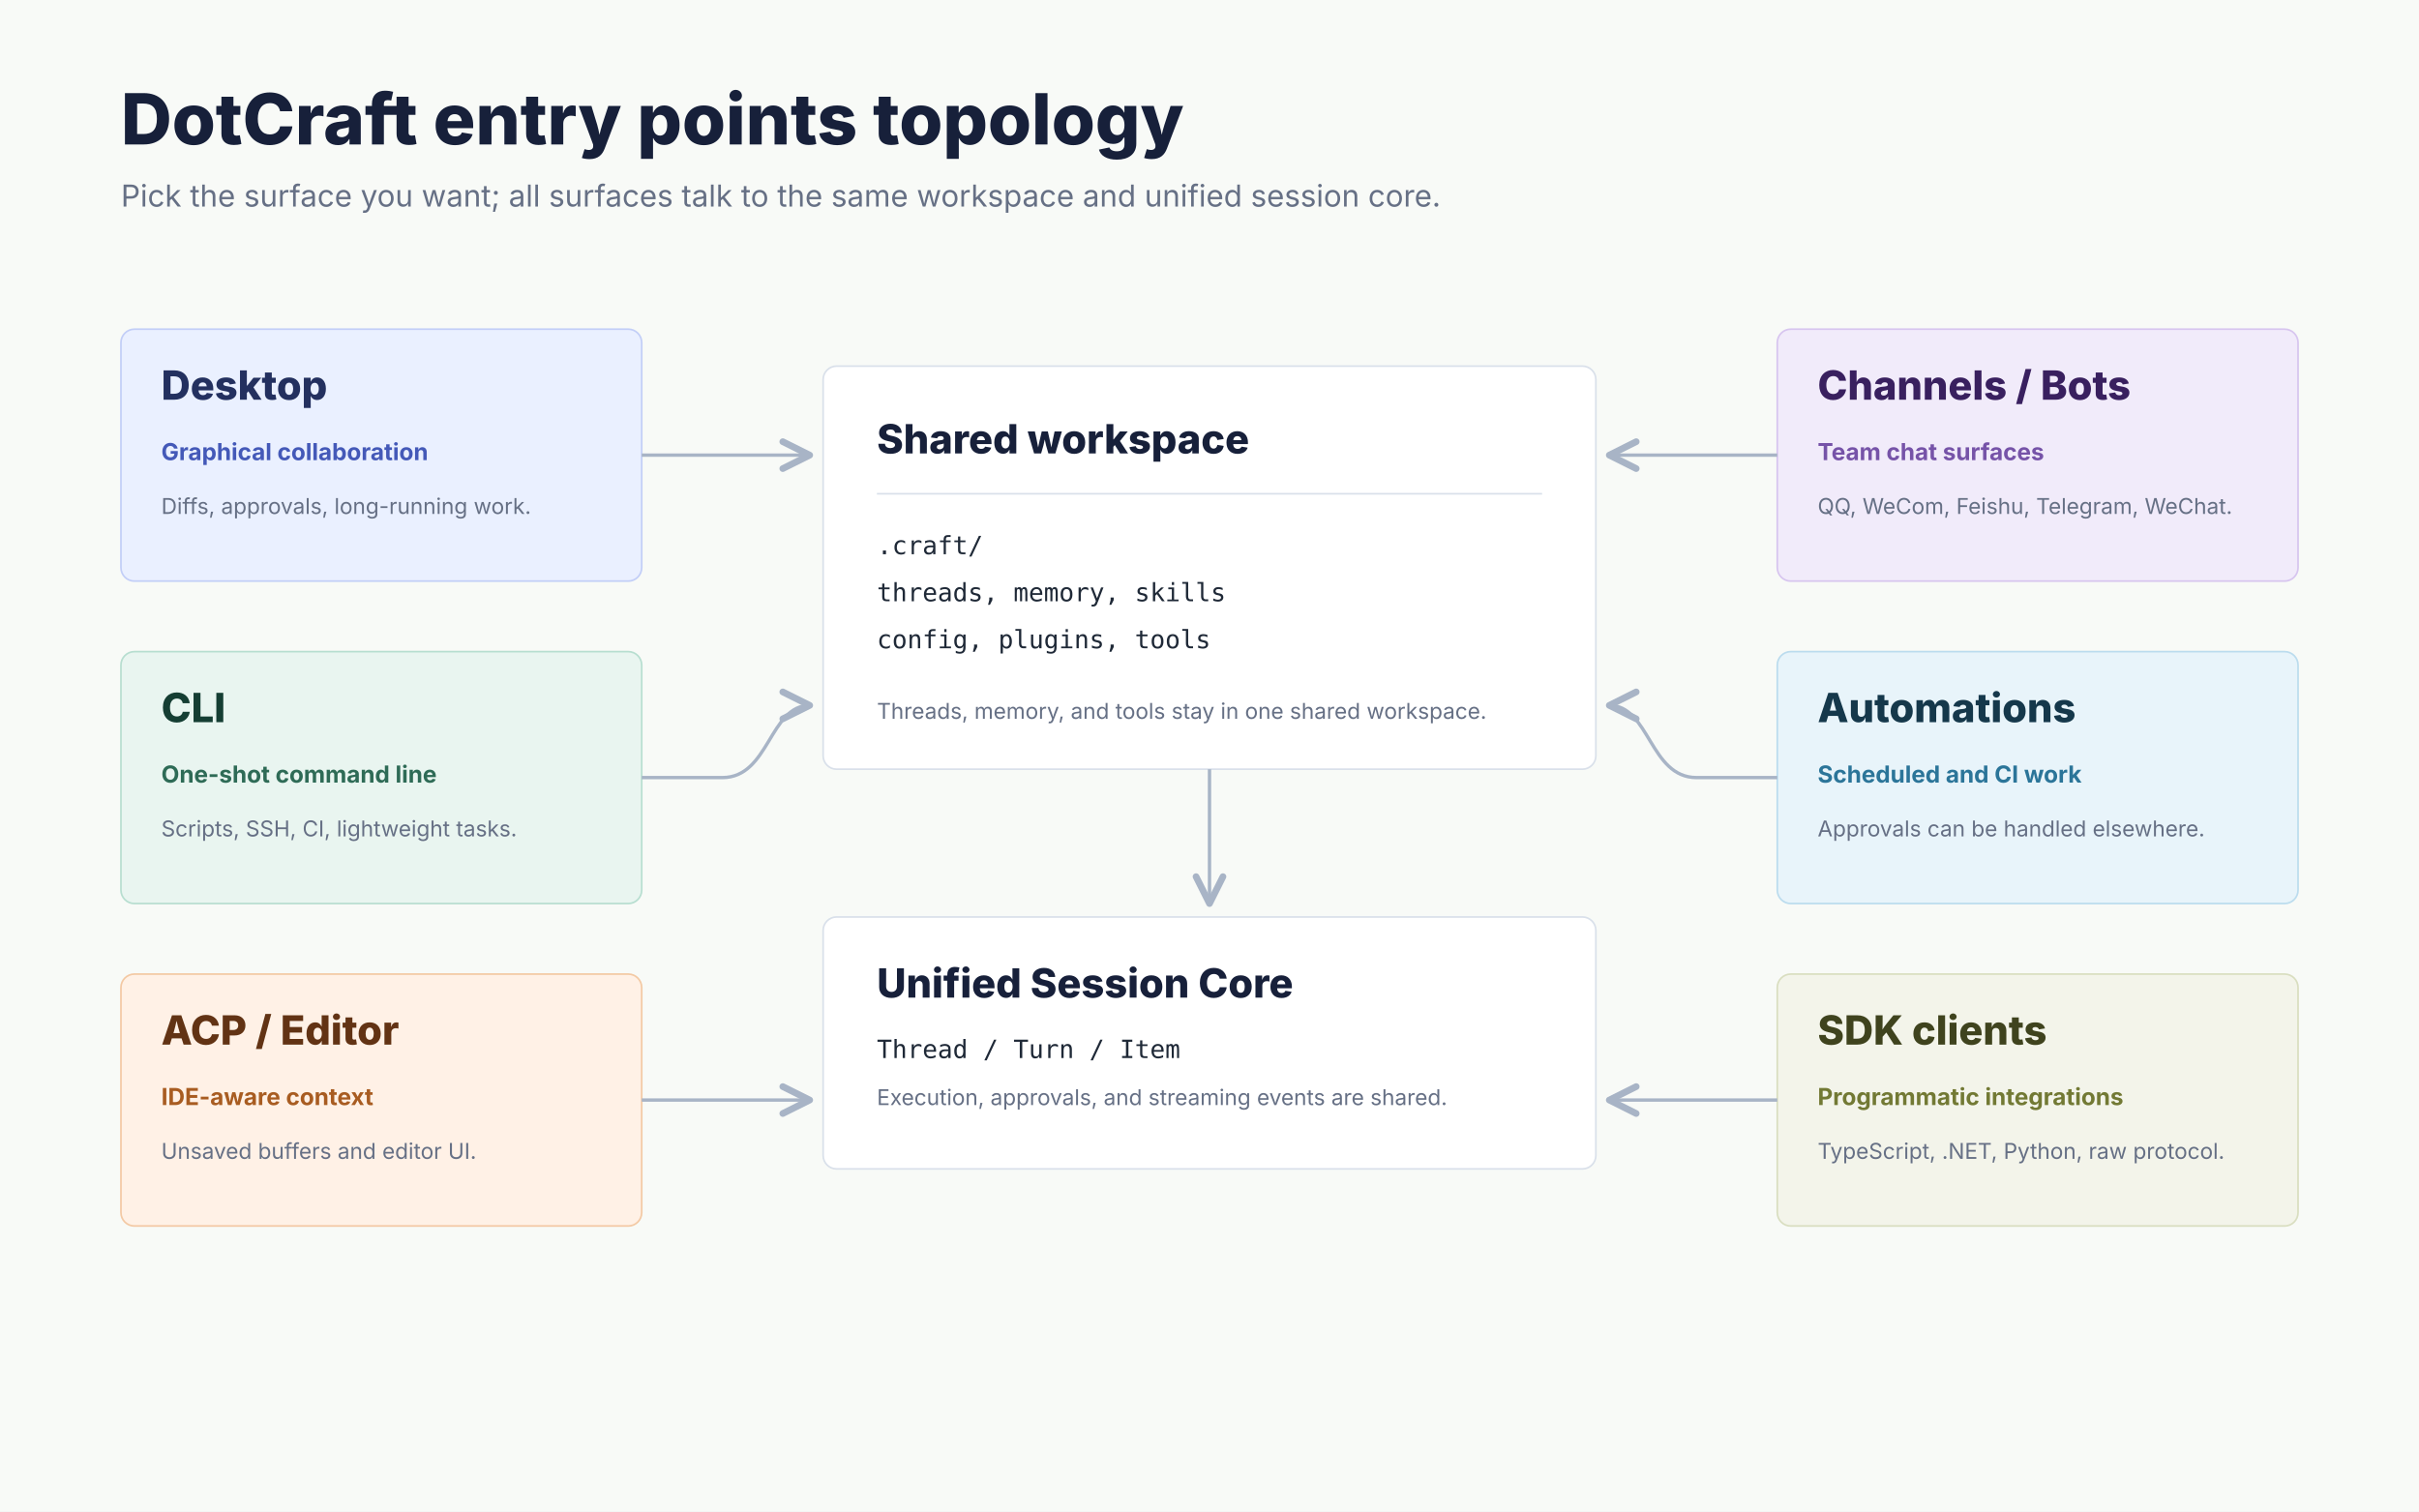
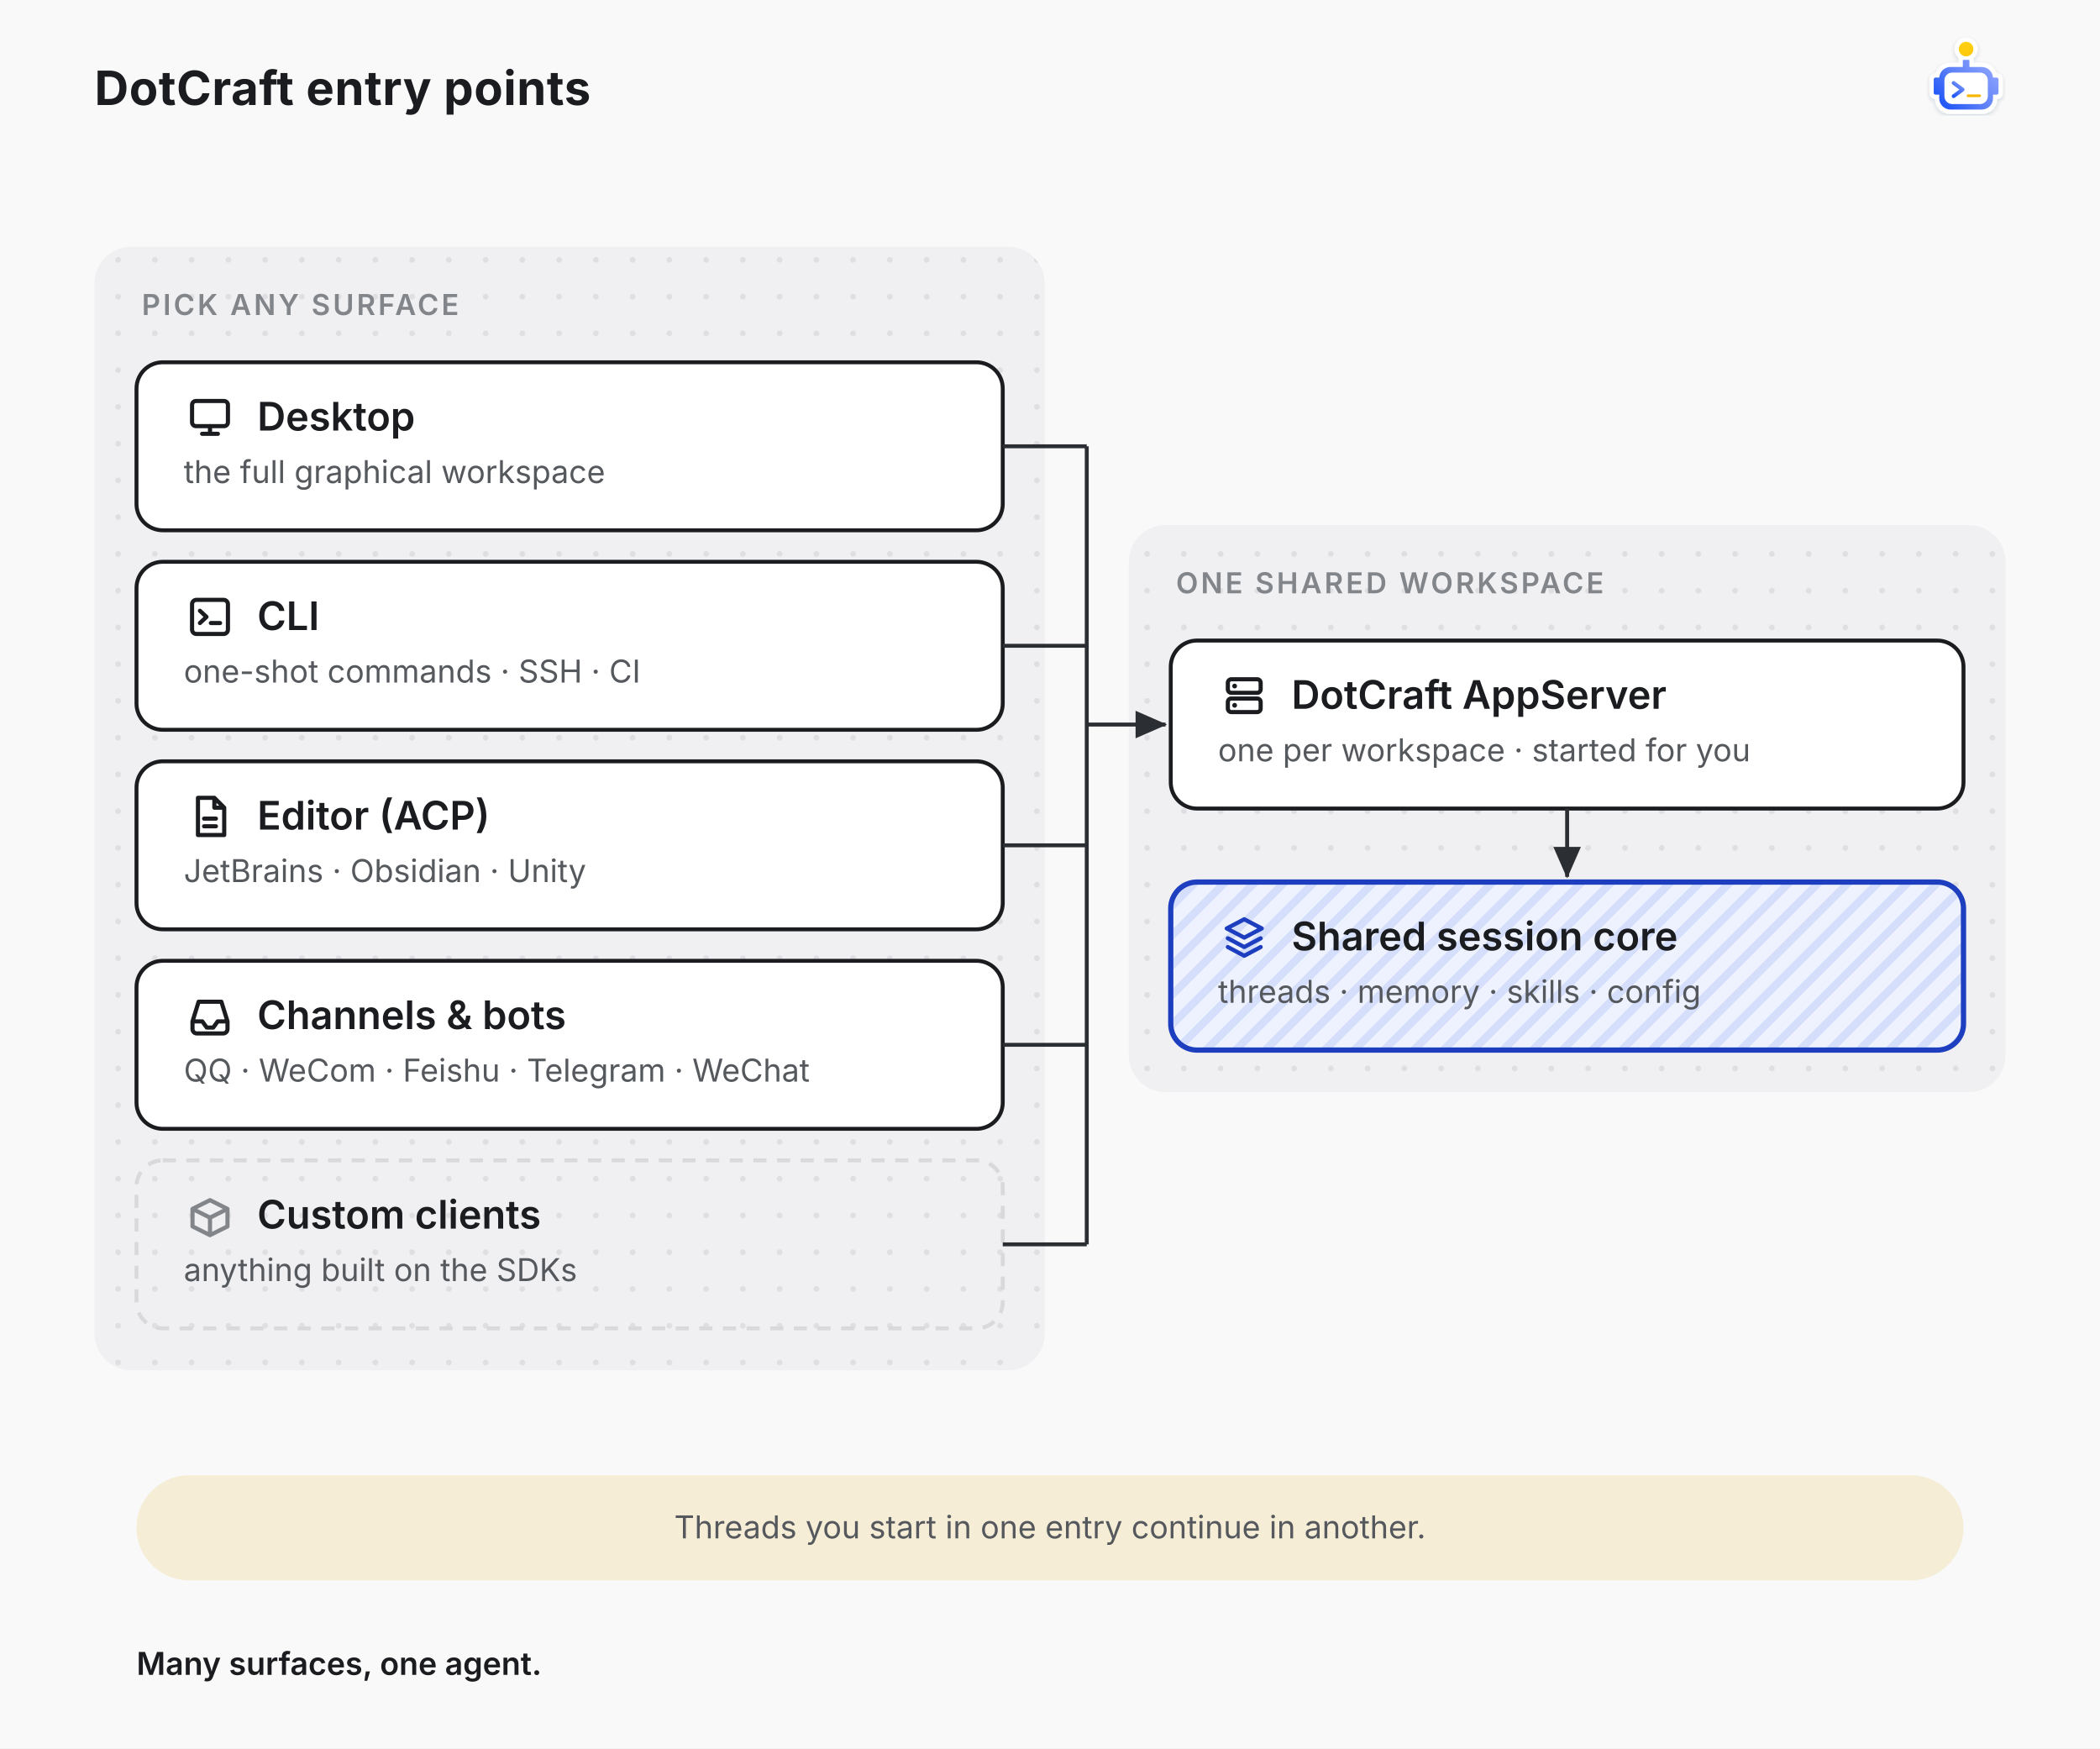
- <svg xmlns="http://www.w3.org/2000/svg" width="1440" height="900" viewBox="0 0 1440 900" fill="none" role="img" aria-labelledby="title desc">
-   <style>
-     text { font-family: Inter, ui-sans-serif, system-ui, -apple-system, BlinkMacSystemFont, "Segoe UI", sans-serif; letter-spacing: 0; }
-     .title { fill: #17203A; font-size: 42px; font-weight: 760; }
-     .subtitle { fill: #667085; font-size: 18px; }
-     .cardTitle { font-size: 24px; font-weight: 760; }
-     .label { font-size: 14px; font-weight: 720; }
-     .body { fill: #1F2937; font-size: 15px; }
-     .mono { fill: #1F2937; font-size: 15px; font-family: "Cascadia Mono", ui-monospace, SFMono-Regular, Menlo, monospace; }
-     .muted { fill: #667085; font-size: 13px; }
-   </style>
+ <svg xmlns="http://www.w3.org/2000/svg" width="800" height="666" viewBox="0 0 800 666" role="img" aria-label="DotCraft entry points: Desktop, CLI, editors over ACP, chat channels, and custom clients are five surfaces onto one workspace. Every surface reaches the same AppServer, which runs one per workspace, and the same shared session core holding threads, memory, skills, and config — so a thread started in one entry continues in another.">
  <defs>
-     <marker id="arrow" markerWidth="12" markerHeight="12" refX="10" refY="6" orient="auto">
-       <path d="M2 2L10 6L2 10" fill="none" stroke="#A8B4C6" stroke-width="2" stroke-linecap="round" stroke-linejoin="round" />
+     <marker id="a" markerWidth="9" markerHeight="9" refX="7.6" refY="4.5" orient="auto-start-reverse">
+       <path d="M0 1L8 4.5L0 8Z" fill="#2b2e33" />
    </marker>
+     <marker id="b" markerWidth="9" markerHeight="9" refX="7.6" refY="4.5" orient="auto-start-reverse">
+       <path d="M0 1L8 4.5L0 8Z" fill="#a9abb0" />
+     </marker>
+     <pattern id="hat_entry" width="8" height="8" patternUnits="userSpaceOnUse" patternTransform="rotate(45)">
+       <rect width="8" height="8" fill="#eef2fe" />
+       <rect width="3" height="8" fill="#2d5cf0" opacity="0.13" />
+     </pattern>
+     <pattern id="dots_entry" width="14" height="14" patternUnits="userSpaceOnUse">
+       <rect width="14" height="14" fill="#f0f0f2" />
+       <circle cx="3" cy="3" r="1.1" fill="#dfdfe3" />
+     </pattern>
+     <style>
+       text{font-family:-apple-system,BlinkMacSystemFont,"Segoe UI","PingFang SC","Hiragino Sans GB","Microsoft YaHei",sans-serif}
+       .dtitle{font-size:18px;font-weight:700;fill:#1a1c1f;letter-spacing:.2px}
+       .eyebrow{font-size:11px;font-weight:600;letter-spacing:.09em;fill:#82858a}
+       .title{font-size:15px;font-weight:600;fill:#1a1c1f}
+       .sub{font-size:13px;font-weight:600;fill:#1a1c1f}
+       .body{font-size:12px;font-weight:400;fill:#55585c}
+       .mono{font-size:12px;font-weight:400;fill:#55585c;font-family:ui-monospace,"SFMono-Regular","Cascadia Code","JetBrains Mono",Menlo,Consolas,monospace}
+       .node{fill:#ffffff;stroke:#1a1c1f;stroke-width:1.5}
+       .accent{fill:url(#hat_entry);stroke:#1d3fbf;stroke-width:2}
+       .zone{fill:url(#dots_entry)}
+       .frame{fill:#ffffff;stroke:#1d3fbf;stroke-width:2}
+       .ghost{fill:none;stroke:#d9d9dc;stroke-width:1.5;stroke-dasharray:5 4}
+       .link{stroke:#2b2e33;stroke-width:1.5;fill:none;stroke-linejoin:round}
+       .link2{stroke:#a9abb0;stroke-width:1.5;fill:none;stroke-linejoin:round;stroke-dasharray:4 4}
+       .cap{font-size:12px;font-weight:600;fill:#1a1c1f}
+     </style>
  </defs>
-   <rect width="1440" height="900" fill="#F8FAF7" />
-   <text x="72" y="86" class="title">DotCraft entry points topology</text>
-   <text x="72" y="123" class="subtitle">Pick the surface you want; all surfaces talk to the same workspace and unified session core.</text>
-   <g transform="translate(490 218)">
-     <rect x="0" y="0" width="460" height="240" rx="8" fill="#FFFFFF" stroke="#D9E0EA" />
-     <text x="32" y="52" class="cardTitle" fill="#17203A">Shared workspace</text>
-     <line x1="32" y1="76" x2="428" y2="76" stroke="#D9E0EA" />
-     <text x="32" y="112" class="mono">.craft/</text>
-     <text x="32" y="140" class="mono">threads, memory, skills</text>
-     <text x="32" y="168" class="mono">config, plugins, tools</text>
-     <text x="32" y="210" class="muted">Threads, memory, and tools stay in one shared workspace.</text>
+   <rect width="800" height="666" fill="#f9f9f9" />
+   <text x="36" y="40" class="dtitle">DotCraft entry points</text>
+   <svg x="734" y="14" width="30" height="30" viewBox="0 0 1024 1024" fill="none">
+     <defs>
+       <linearGradient id="lb_entry" x1="279" y1="766" x2="736" y2="334" gradientUnits="userSpaceOnUse">
+         <stop offset="0" stop-color="#2458f7" />
+         <stop offset=".46" stop-color="#5f82f7" />
+         <stop offset="1" stop-color="#8fa5ff" />
+       </linearGradient>
+       <linearGradient id="lm_entry" x1="380" y1="696" x2="492" y2="557" gradientUnits="userSpaceOnUse">
+         <stop offset="0" stop-color="#2257f5" />
+         <stop offset=".55" stop-color="#577df7" />
+         <stop offset="1" stop-color="#8ca2ff" />
+       </linearGradient>
+       <linearGradient id="ly_entry" x1="481" y1="174" x2="617" y2="713" gradientUnits="userSpaceOnUse">
+         <stop offset="0" stop-color="#ffcf11" />
+         <stop offset="1" stop-color="#f6b500" />
+       </linearGradient>
+       <filter id="ls_entry" x="-12%" y="-12%" width="124%" height="124%">
+         <feDropShadow dx="0" dy="18" stdDeviation="24" flood-color="#0b3d62" flood-opacity=".18" />
+       </filter>
+     </defs>
+     <g transform="translate(512 528) scale(1.3) translate(-512 -512)">
+       <g filter="url(#ls_entry)">
+         <rect x="201" y="365" width="622" height="513" rx="151" fill="#fff" />
+         <rect x="145" y="472" width="136" height="256" rx="58" fill="#fff" />
+         <rect x="743" y="472" width="136" height="256" rx="58" fill="#fff" />
+         <rect x="438" y="270" width="148" height="182" rx="2" fill="#fff" />
+         <circle cx="512" cy="229" r="116" fill="#fff" />
+       </g>
+       <rect x="243" y="408" width="538" height="426" rx="113" fill="url(#lb_entry)" />
+       <rect x="188" y="514" width="90" height="171" rx="19" fill="url(#lb_entry)" />
+       <rect x="746" y="514" width="90" height="171" rx="19" fill="url(#lb_entry)" />
+       <rect x="479" y="337" width="66" height="119" rx="6" fill="url(#lb_entry)" />
+       <rect x="295" y="464" width="434" height="315" rx="78" fill="#fff" />
+       <circle cx="512" cy="229" r="73" fill="url(#ly_entry)" />
+       <path d="M387 568 477 634 387 700" stroke="url(#lm_entry)" stroke-width="38" stroke-linecap="round" stroke-linejoin="round" />
+       <path d="M531 696h116" stroke="url(#ly_entry)" stroke-width="27" stroke-linecap="round" />
+     </g>
+   </svg>
+   <g transform="translate(0,54)">
+     <rect x="36" y="40" width="362" height="428" rx="14" class="zone" />
+     <text x="54" y="66" class="eyebrow">PICK ANY SURFACE</text>
+     <rect x="52" y="84" width="330" height="64" rx="10" class="node" />
+     <g transform="translate(70,95) scale(0.8333)" fill="none" stroke="#1a1c1f" stroke-width="1.9" stroke-linecap="round" stroke-linejoin="round">
+       <rect x="3.8" y="4.5" width="16.4" height="11.5" rx="1.8" />
+       <path d="M12,16 V19.3 M8.4,19.5 H15.6" />
+     </g>
+     <text x="98" y="110" class="title">Desktop</text>
+     <text x="70" y="130" class="body">the full graphical workspace</text>
+     <rect x="52" y="160" width="330" height="64" rx="10" class="node" />
+     <g transform="translate(70,171) scale(0.8333)" fill="none" stroke="#1a1c1f" stroke-width="1.9" stroke-linecap="round" stroke-linejoin="round">
+       <rect x="3.8" y="4.2" width="16.4" height="15.6" rx="2" />
+       <path d="M7.4,9.2 l3,2.8 -3,2.8 M12.4,14.8 h4.2" />
+     </g>
+     <text x="98" y="186" class="title">CLI</text>
+     <text x="70" y="206" class="body">one-shot commands · SSH · CI</text>
+     <rect x="52" y="236" width="330" height="64" rx="10" class="node" />
+     <g transform="translate(70,247) scale(0.8333)" fill="none" stroke="#1a1c1f" stroke-width="1.9" stroke-linecap="round" stroke-linejoin="round">
+       <path d="M6.5,3.5 H14 L18.5,8 V20.5 H6.5 Z M14,3.5 V8 h4.5" />
+       <path d="M9.3,13 h5.4 M9.3,16.5 h5.4" />
+     </g>
+     <text x="98" y="262" class="title">Editor (ACP)</text>
+     <text x="70" y="282" class="body">JetBrains · Obsidian · Unity</text>
+     <rect x="52" y="312" width="330" height="64" rx="10" class="node" />
+     <g transform="translate(70,323) scale(0.8333)" fill="none" stroke="#1a1c1f" stroke-width="1.9" stroke-linecap="round" stroke-linejoin="round">
+       <path d="M4,14.5 L6.8,5.5 h10.4 L20,14.5 M4,14.5 h4.5 l2,2.8 h3 l2,-2.8 H20 M4,14.5 V18 a2,2 0 0 0 2,2 h12 a2,2 0 0 0 2,-2 v-3.5" />
+     </g>
+     <text x="98" y="338" class="title">Channels &amp; bots</text>
+     <text x="70" y="358" class="body">QQ · WeCom · Feishu · Telegram · WeChat</text>
+     <rect x="52" y="388" width="330" height="64" rx="10" class="ghost" />
+     <g transform="translate(70,399) scale(0.8333)" fill="none" stroke="#82858a" stroke-width="1.9" stroke-linecap="round" stroke-linejoin="round">
+       <path d="M4,9 l8,-4 8,4 v8 l-8,4 -8,-4 z M4,9 l8,4 8,-4 M12,13 v8" />
+     </g>
+     <text x="98" y="414" class="title">Custom clients</text>
+     <text x="70" y="434" class="body">anything built on the SDKs</text>
+     <rect x="430" y="146" width="334" height="216" rx="14" class="zone" />
+     <text x="448" y="172" class="eyebrow">ONE SHARED WORKSPACE</text>
+     <rect x="446" y="190" width="302" height="64" rx="10" class="node" />
+     <g transform="translate(464,201) scale(0.8333)" fill="none" stroke="#1a1c1f" stroke-width="1.9" stroke-linecap="round" stroke-linejoin="round">
+       <rect x="4.5" y="4.5" width="15" height="6.2" rx="1.6" />
+       <rect x="4.5" y="13.3" width="15" height="6.2" rx="1.6" />
+       <circle cx="7.6" cy="7.6" r="1.1" fill="#1a1c1f" stroke="none" />
+       <circle cx="7.6" cy="16.4" r="1.1" fill="#1a1c1f" stroke="none" />
+     </g>
+     <text x="492" y="216" class="title">DotCraft AppServer</text>
+     <text x="464" y="236" class="body">one per workspace · started for you</text>
+     <rect x="446" y="282" width="302" height="64" rx="10" class="accent" />
+     <g transform="translate(464,293) scale(0.8333)" fill="none" stroke="#1d3fbf" stroke-width="1.9" stroke-linecap="round" stroke-linejoin="round">
+       <path d="M12,3.8 L20,8 12,12.2 4,8 Z" stroke-linejoin="round" />
+       <path d="M4.5,12.5 L12,16.5 19.5,12.5 M4.5,16.5 L12,20.5 19.5,16.5" />
+     </g>
+     <text x="492" y="308" class="title">Shared session core</text>
+     <text x="464" y="328" class="body">threads · memory · skills · config</text>
+     <path d="M597 254 V280" class="link" marker-end="url(#a)" />
+     <path d="M382 116 H414" class="link" />
+     <path d="M382 192 H414" class="link" />
+     <path d="M382 268 H414" class="link" />
+     <path d="M382 344 H414" class="link" />
+     <path d="M382 420 H414" class="link" />
+     <path d="M414 116 V420" class="link" />
+     <path d="M414 222 H444" class="link" marker-end="url(#a)" />
+     <rect x="52" y="508" width="696" height="40" rx="20" fill="#f5edd6" class="capsule" />
+     <text x="400" y="532" class="body" text-anchor="middle" fill="#7a5d1d">Threads you start in one entry continue in another.</text>
+     <text x="52" y="584" class="cap">Many surfaces, one agent.</text>
  </g>
-   <g transform="translate(72 196)">
-     <rect x="0" y="0" width="310" height="150" rx="8" fill="#EAF0FF" stroke="#C2CEF7" />
-     <text x="24" y="42" class="cardTitle" fill="#23305F">Desktop</text>
-     <text x="24" y="78" class="label" fill="#4459B8">Graphical collaboration</text>
-     <text x="24" y="110" class="muted">Diffs, approvals, long-running work.</text>
-   </g>
-   <g transform="translate(72 388)">
-     <rect x="0" y="0" width="310" height="150" rx="8" fill="#E9F5F0" stroke="#B7DED0" />
-     <text x="24" y="42" class="cardTitle" fill="#153E33">CLI</text>
-     <text x="24" y="78" class="label" fill="#2E6B56">One-shot command line</text>
-     <text x="24" y="110" class="muted">Scripts, SSH, CI, lightweight tasks.</text>
-   </g>
-   <g transform="translate(72 580)">
-     <rect x="0" y="0" width="310" height="150" rx="8" fill="#FFF1E6" stroke="#F3C9A4" />
-     <text x="24" y="42" class="cardTitle" fill="#623314">ACP / Editor</text>
-     <text x="24" y="78" class="label" fill="#A85C21">IDE-aware context</text>
-     <text x="24" y="110" class="muted">Unsaved buffers and editor UI.</text>
-   </g>
-   <g transform="translate(1058 196)">
-     <rect x="0" y="0" width="310" height="150" rx="8" fill="#F1EBFA" stroke="#D7C5EF" />
-     <text x="24" y="42" class="cardTitle" fill="#39205F">Channels / Bots</text>
-     <text x="24" y="78" class="label" fill="#7653A8">Team chat surfaces</text>
-     <text x="24" y="110" class="muted">QQ, WeCom, Feishu, Telegram, WeChat.</text>
-   </g>
-   <g transform="translate(1058 388)">
-     <rect x="0" y="0" width="310" height="150" rx="8" fill="#E8F4FA" stroke="#BBDCEE" />
-     <text x="24" y="42" class="cardTitle" fill="#15384B">Automations</text>
-     <text x="24" y="78" class="label" fill="#2B7599">Scheduled and CI work</text>
-     <text x="24" y="110" class="muted">Approvals can be handled elsewhere.</text>
-   </g>
-   <g transform="translate(1058 580)">
-     <rect x="0" y="0" width="310" height="150" rx="8" fill="#F3F4EA" stroke="#D9DEC0" />
-     <text x="24" y="42" class="cardTitle" fill="#3F431E">SDK clients</text>
-     <text x="24" y="78" class="label" fill="#727934">Programmatic integrations</text>
-     <text x="24" y="110" class="muted">TypeScript, .NET, Python, raw protocol.</text>
-   </g>
-   <path d="M382 271H482" stroke="#A8B4C6" stroke-width="2" marker-end="url(#arrow)" />
-   <path d="M382 463H430C458 463 458 420 482 420" stroke="#A8B4C6" stroke-width="2" fill="none" marker-end="url(#arrow)" />
-   <path d="M382 655H482" stroke="#A8B4C6" stroke-width="2" marker-end="url(#arrow)" />
-   <path d="M1058 271H958" stroke="#A8B4C6" stroke-width="2" marker-end="url(#arrow)" />
-   <path d="M1058 463H1010C982 463 982 420 958 420" stroke="#A8B4C6" stroke-width="2" fill="none" marker-end="url(#arrow)" />
-   <path d="M1058 655H958" stroke="#A8B4C6" stroke-width="2" marker-end="url(#arrow)" />
-   <g transform="translate(490 546)">
-     <rect x="0" y="0" width="460" height="150" rx="8" fill="#FFFFFF" stroke="#D9E0EA" />
-     <text x="32" y="48" class="cardTitle" fill="#17203A">Unified Session Core</text>
-     <text x="32" y="84" class="mono">Thread / Turn / Item</text>
-     <text x="32" y="112" class="muted">Execution, approvals, and streaming events are shared.</text>
-   </g>
-   <path d="M720 458V538" stroke="#A8B4C6" stroke-width="2" marker-end="url(#arrow)" />
</svg>
